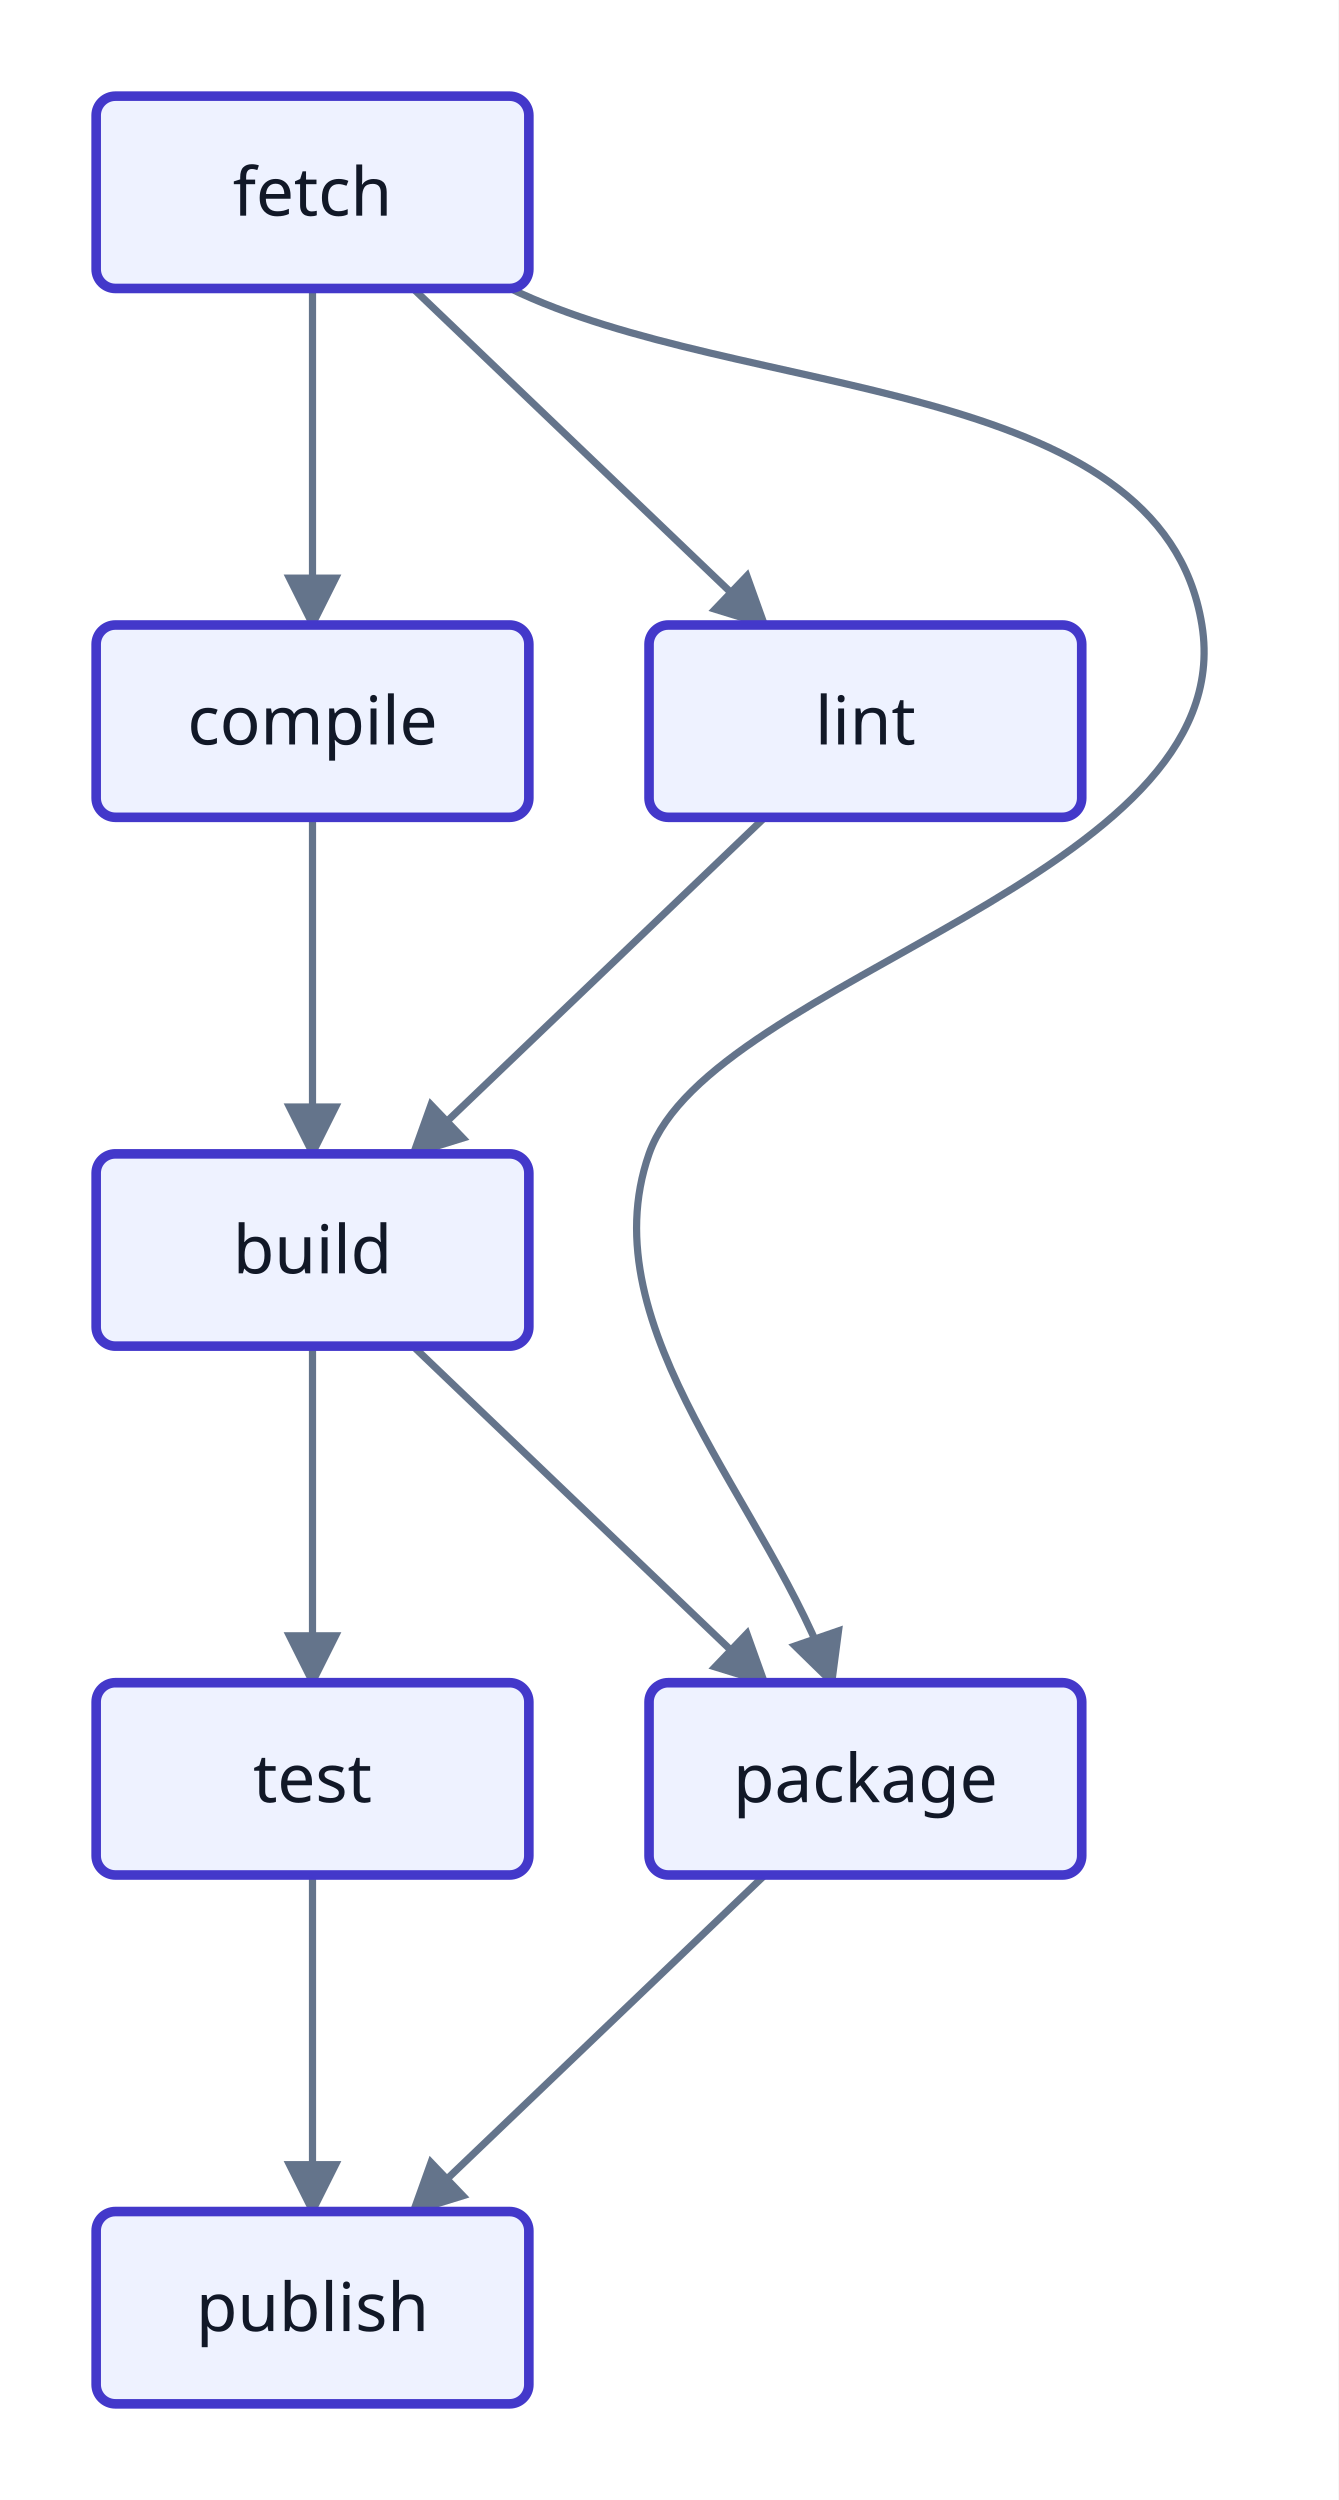
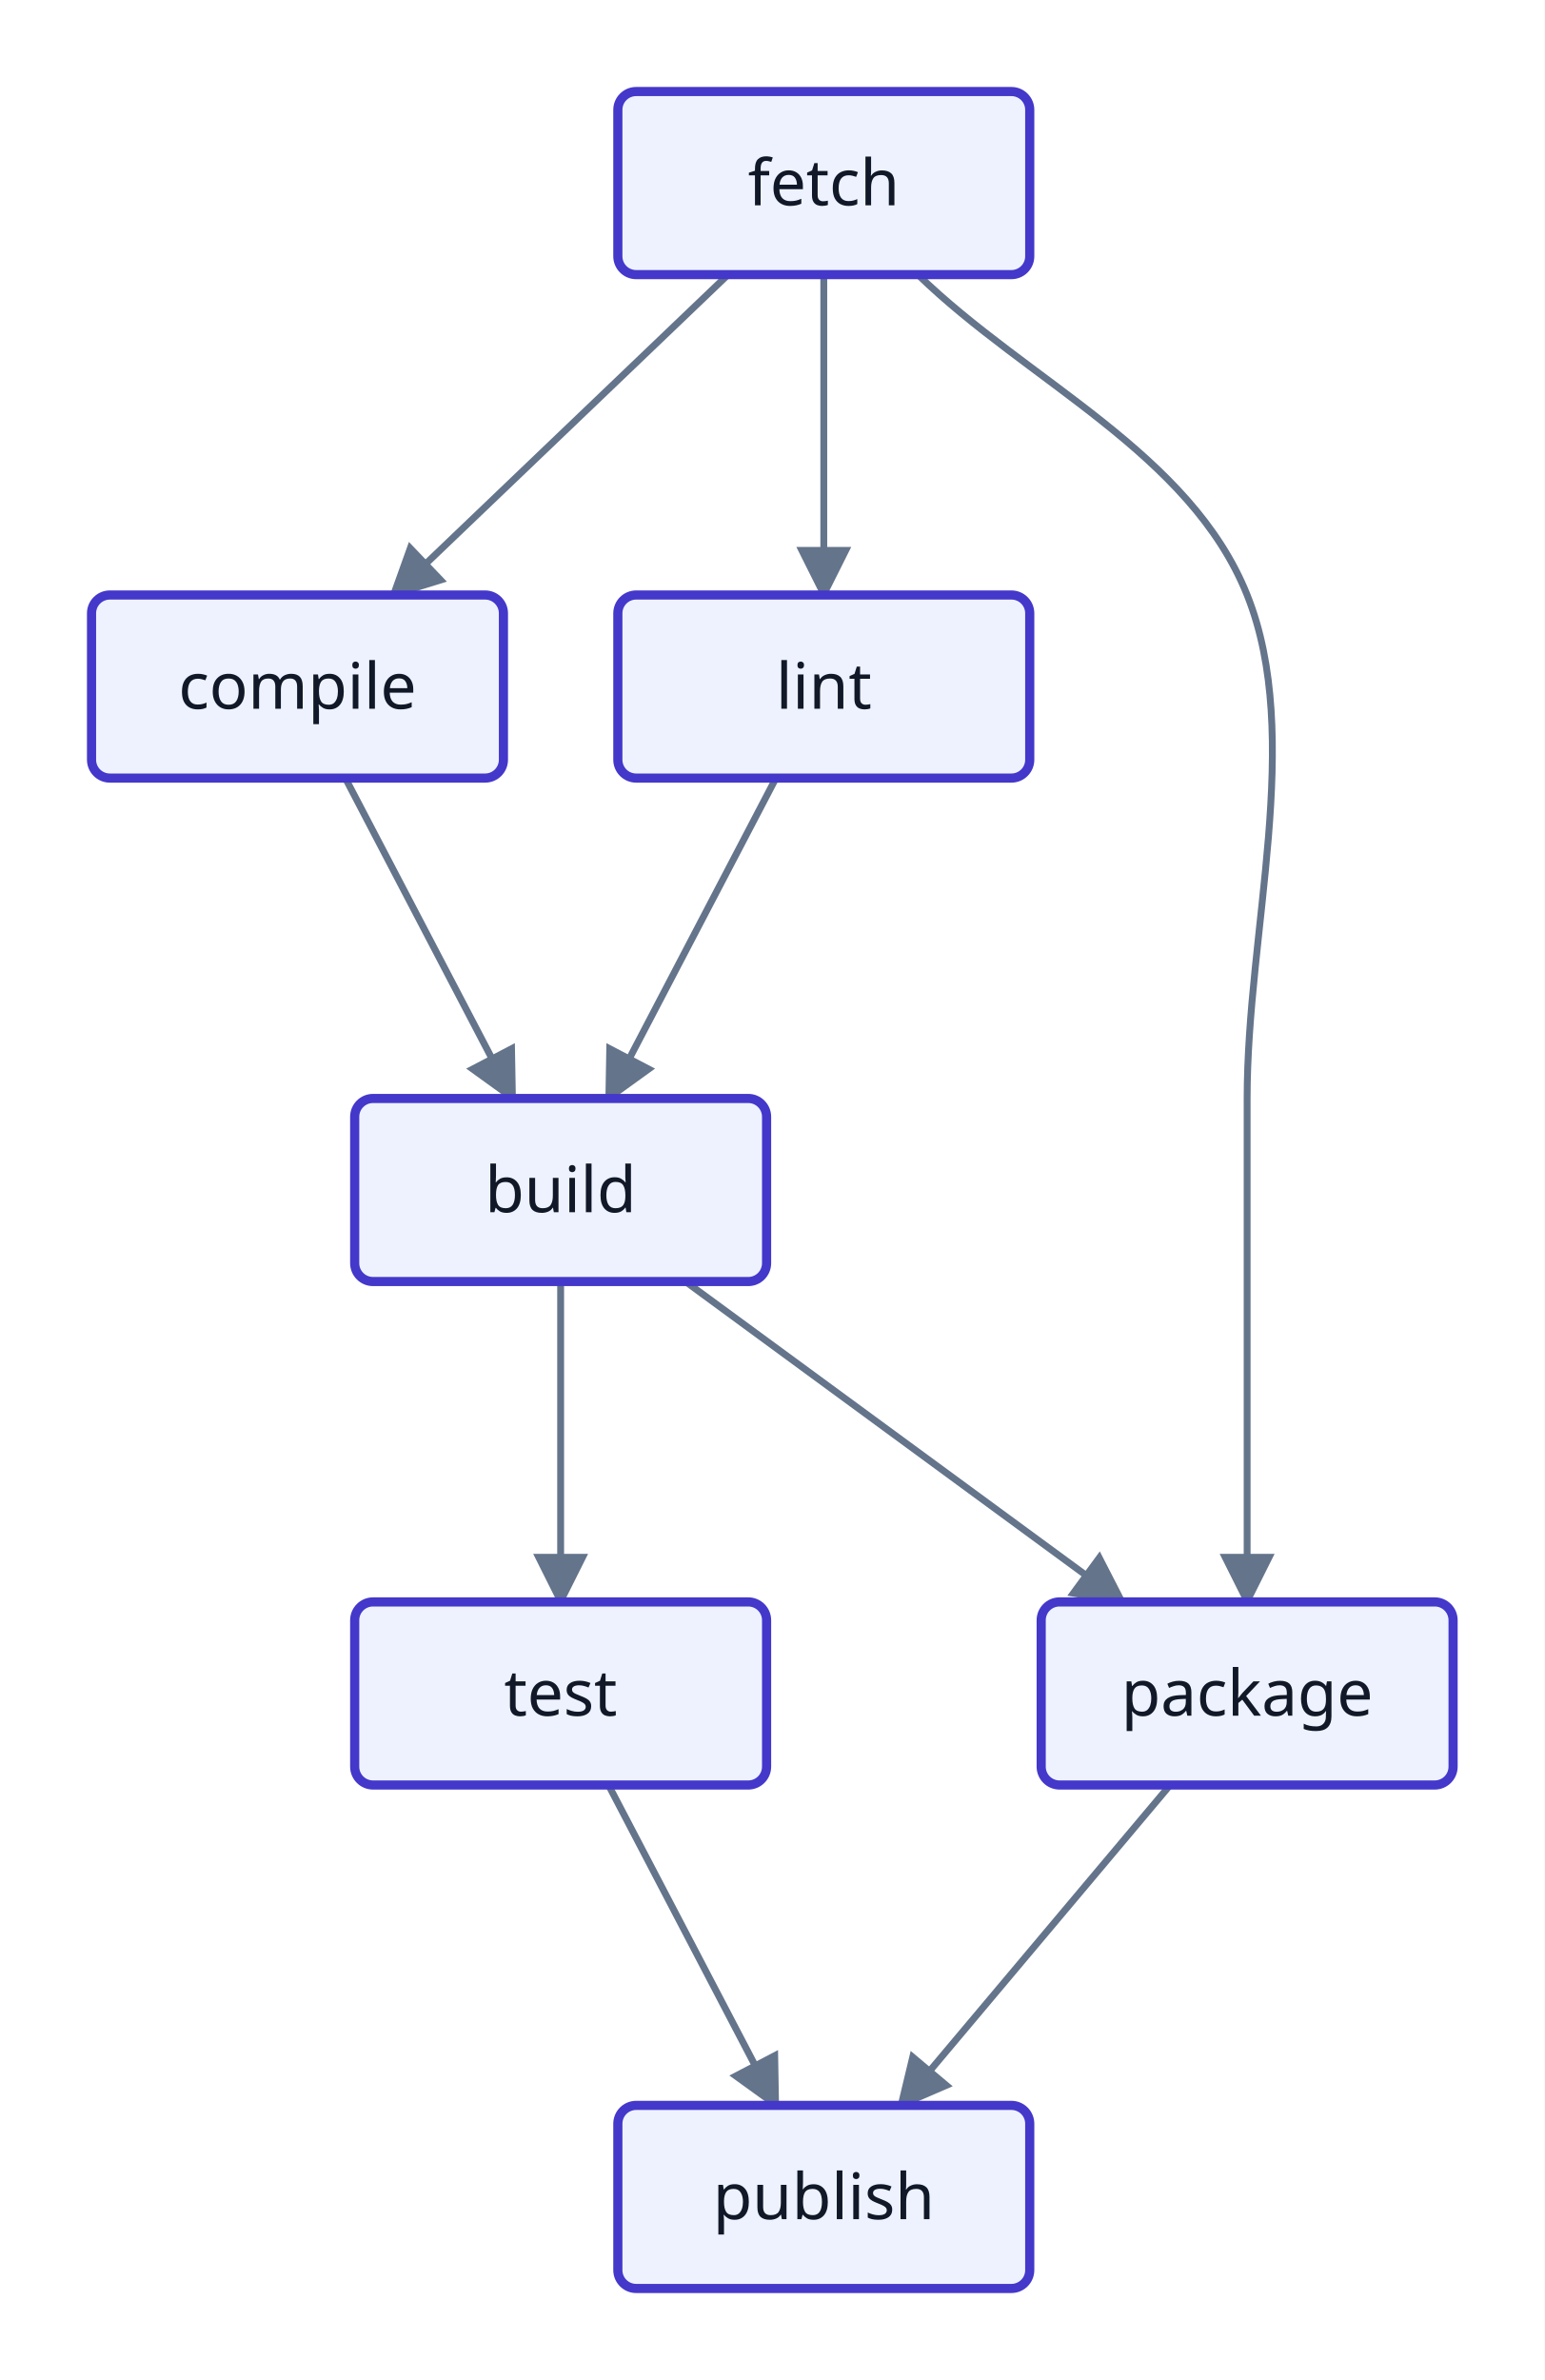
- <svg xmlns="http://www.w3.org/2000/svg" width="278.406" height="520" viewBox="0 0 278.406 520">
+ <svg xmlns="http://www.w3.org/2000/svg" width="337.5" height="520" viewBox="0 0 337.5 520">
  <defs>
    <marker id="arrow" markerWidth="8" markerHeight="8" refX="7" refY="4" orient="auto">
      <path d="M0,0 L8,4 L0,8 z" fill="#64748b" />
    </marker>
  </defs>
-   <rect x="0" y="0" width="278.406" height="520" fill="#ffffff" />
-   <line x1="65" y1="60" x2="65" y2="130" stroke="#64748b" stroke-width="1.5" stroke-linecap="round" stroke-linejoin="round" marker-end="url(#arrow)" />
-   <line x1="85.909" y1="60" x2="159.091" y2="130" stroke="#64748b" stroke-width="1.5" stroke-linecap="round" stroke-linejoin="round" marker-end="url(#arrow)" />
-   <line x1="65" y1="170" x2="65" y2="240" stroke="#64748b" stroke-width="1.5" stroke-linecap="round" stroke-linejoin="round" marker-end="url(#arrow)" />
-   <line x1="159.091" y1="170" x2="85.909" y2="240" stroke="#64748b" stroke-width="1.5" stroke-linecap="round" stroke-linejoin="round" marker-end="url(#arrow)" />
-   <line x1="65" y1="280" x2="65" y2="350" stroke="#64748b" stroke-width="1.5" stroke-linecap="round" stroke-linejoin="round" marker-end="url(#arrow)" />
-   <line x1="85.909" y1="280" x2="159.091" y2="350" stroke="#64748b" stroke-width="1.5" stroke-linecap="round" stroke-linejoin="round" marker-end="url(#arrow)" />
-   <line x1="65" y1="390" x2="65" y2="460" stroke="#64748b" stroke-width="1.5" stroke-linecap="round" stroke-linejoin="round" marker-end="url(#arrow)" />
-   <line x1="159.091" y1="390" x2="85.909" y2="460" stroke="#64748b" stroke-width="1.5" stroke-linecap="round" stroke-linejoin="round" marker-end="url(#arrow)" />
-   <path d="M 106.111 60 C 154.074 83.333, 241.594 77.624, 250 130 C 258.406 182.376, 147.807 203.373, 135 240 C 122.193 276.627, 160.385 313.333, 173.077 350" fill="none" stroke="#64748b" stroke-width="1.5" stroke-linecap="round" stroke-linejoin="round" marker-end="url(#arrow)" />
-   <rect x="20" y="20" width="90" height="40" rx="4" fill="#eef2ff" stroke="#4338ca" stroke-width="2" />
-   <text x="65" y="40" text-anchor="middle" dominant-baseline="middle" font-family="sans-serif" font-size="14" fill="#111827">fetch</text>
+   <rect x="0" y="0" width="337.5" height="520" fill="#ffffff" />
+   <line x1="159.091" y1="60" x2="85.909" y2="130" stroke="#64748b" stroke-width="1.5" stroke-linecap="round" stroke-linejoin="round" marker-end="url(#arrow)" />
+   <line x1="180" y1="60" x2="180" y2="130" stroke="#64748b" stroke-width="1.5" stroke-linecap="round" stroke-linejoin="round" marker-end="url(#arrow)" />
+   <line x1="75.455" y1="170" x2="112.045" y2="240" stroke="#64748b" stroke-width="1.5" stroke-linecap="round" stroke-linejoin="round" marker-end="url(#arrow)" />
+   <line x1="169.545" y1="170" x2="132.955" y2="240" stroke="#64748b" stroke-width="1.5" stroke-linecap="round" stroke-linejoin="round" marker-end="url(#arrow)" />
+   <line x1="122.5" y1="280" x2="122.5" y2="350" stroke="#64748b" stroke-width="1.5" stroke-linecap="round" stroke-linejoin="round" marker-end="url(#arrow)" />
+   <line x1="149.773" y1="280" x2="245.227" y2="350" stroke="#64748b" stroke-width="1.5" stroke-linecap="round" stroke-linejoin="round" marker-end="url(#arrow)" />
+   <line x1="132.955" y1="390" x2="169.545" y2="460" stroke="#64748b" stroke-width="1.5" stroke-linecap="round" stroke-linejoin="round" marker-end="url(#arrow)" />
+   <line x1="255.682" y1="390" x2="196.818" y2="460" stroke="#64748b" stroke-width="1.5" stroke-linecap="round" stroke-linejoin="round" marker-end="url(#arrow)" />
+   <path d="M 200.556 60 C 224.537 83.333, 260.082 98.93, 272.5 130 C 284.918 161.07, 272.5 203.333, 272.5 240 C 272.5 276.667, 272.5 313.333, 272.5 350" fill="none" stroke="#64748b" stroke-width="1.5" stroke-linecap="round" stroke-linejoin="round" marker-end="url(#arrow)" />
+   <rect x="135" y="20" width="90" height="40" rx="4" fill="#eef2ff" stroke="#4338ca" stroke-width="2" />
+   <text x="180" y="40" text-anchor="middle" dominant-baseline="middle" font-family="sans-serif" font-size="14" fill="#111827">fetch</text>
  <rect x="20" y="130" width="90" height="40" rx="4" fill="#eef2ff" stroke="#4338ca" stroke-width="2" />
  <text x="65" y="150" text-anchor="middle" dominant-baseline="middle" font-family="sans-serif" font-size="14" fill="#111827">compile</text>
  <rect x="135" y="130" width="90" height="40" rx="4" fill="#eef2ff" stroke="#4338ca" stroke-width="2" />
  <text x="180" y="150" text-anchor="middle" dominant-baseline="middle" font-family="sans-serif" font-size="14" fill="#111827">lint</text>
-   <rect x="20" y="240" width="90" height="40" rx="4" fill="#eef2ff" stroke="#4338ca" stroke-width="2" />
-   <text x="65" y="260" text-anchor="middle" dominant-baseline="middle" font-family="sans-serif" font-size="14" fill="#111827">build</text>
-   <rect x="20" y="350" width="90" height="40" rx="4" fill="#eef2ff" stroke="#4338ca" stroke-width="2" />
-   <text x="65" y="370" text-anchor="middle" dominant-baseline="middle" font-family="sans-serif" font-size="14" fill="#111827">test</text>
-   <rect x="135" y="350" width="90" height="40" rx="4" fill="#eef2ff" stroke="#4338ca" stroke-width="2" />
-   <text x="180" y="370" text-anchor="middle" dominant-baseline="middle" font-family="sans-serif" font-size="14" fill="#111827">package</text>
-   <rect x="20" y="460" width="90" height="40" rx="4" fill="#eef2ff" stroke="#4338ca" stroke-width="2" />
-   <text x="65" y="480" text-anchor="middle" dominant-baseline="middle" font-family="sans-serif" font-size="14" fill="#111827">publish</text>
+   <rect x="77.5" y="240" width="90" height="40" rx="4" fill="#eef2ff" stroke="#4338ca" stroke-width="2" />
+   <text x="122.5" y="260" text-anchor="middle" dominant-baseline="middle" font-family="sans-serif" font-size="14" fill="#111827">build</text>
+   <rect x="77.5" y="350" width="90" height="40" rx="4" fill="#eef2ff" stroke="#4338ca" stroke-width="2" />
+   <text x="122.5" y="370" text-anchor="middle" dominant-baseline="middle" font-family="sans-serif" font-size="14" fill="#111827">test</text>
+   <rect x="227.5" y="350" width="90" height="40" rx="4" fill="#eef2ff" stroke="#4338ca" stroke-width="2" />
+   <text x="272.5" y="370" text-anchor="middle" dominant-baseline="middle" font-family="sans-serif" font-size="14" fill="#111827">package</text>
+   <rect x="135" y="460" width="90" height="40" rx="4" fill="#eef2ff" stroke="#4338ca" stroke-width="2" />
+   <text x="180" y="480" text-anchor="middle" dominant-baseline="middle" font-family="sans-serif" font-size="14" fill="#111827">publish</text>
</svg>
